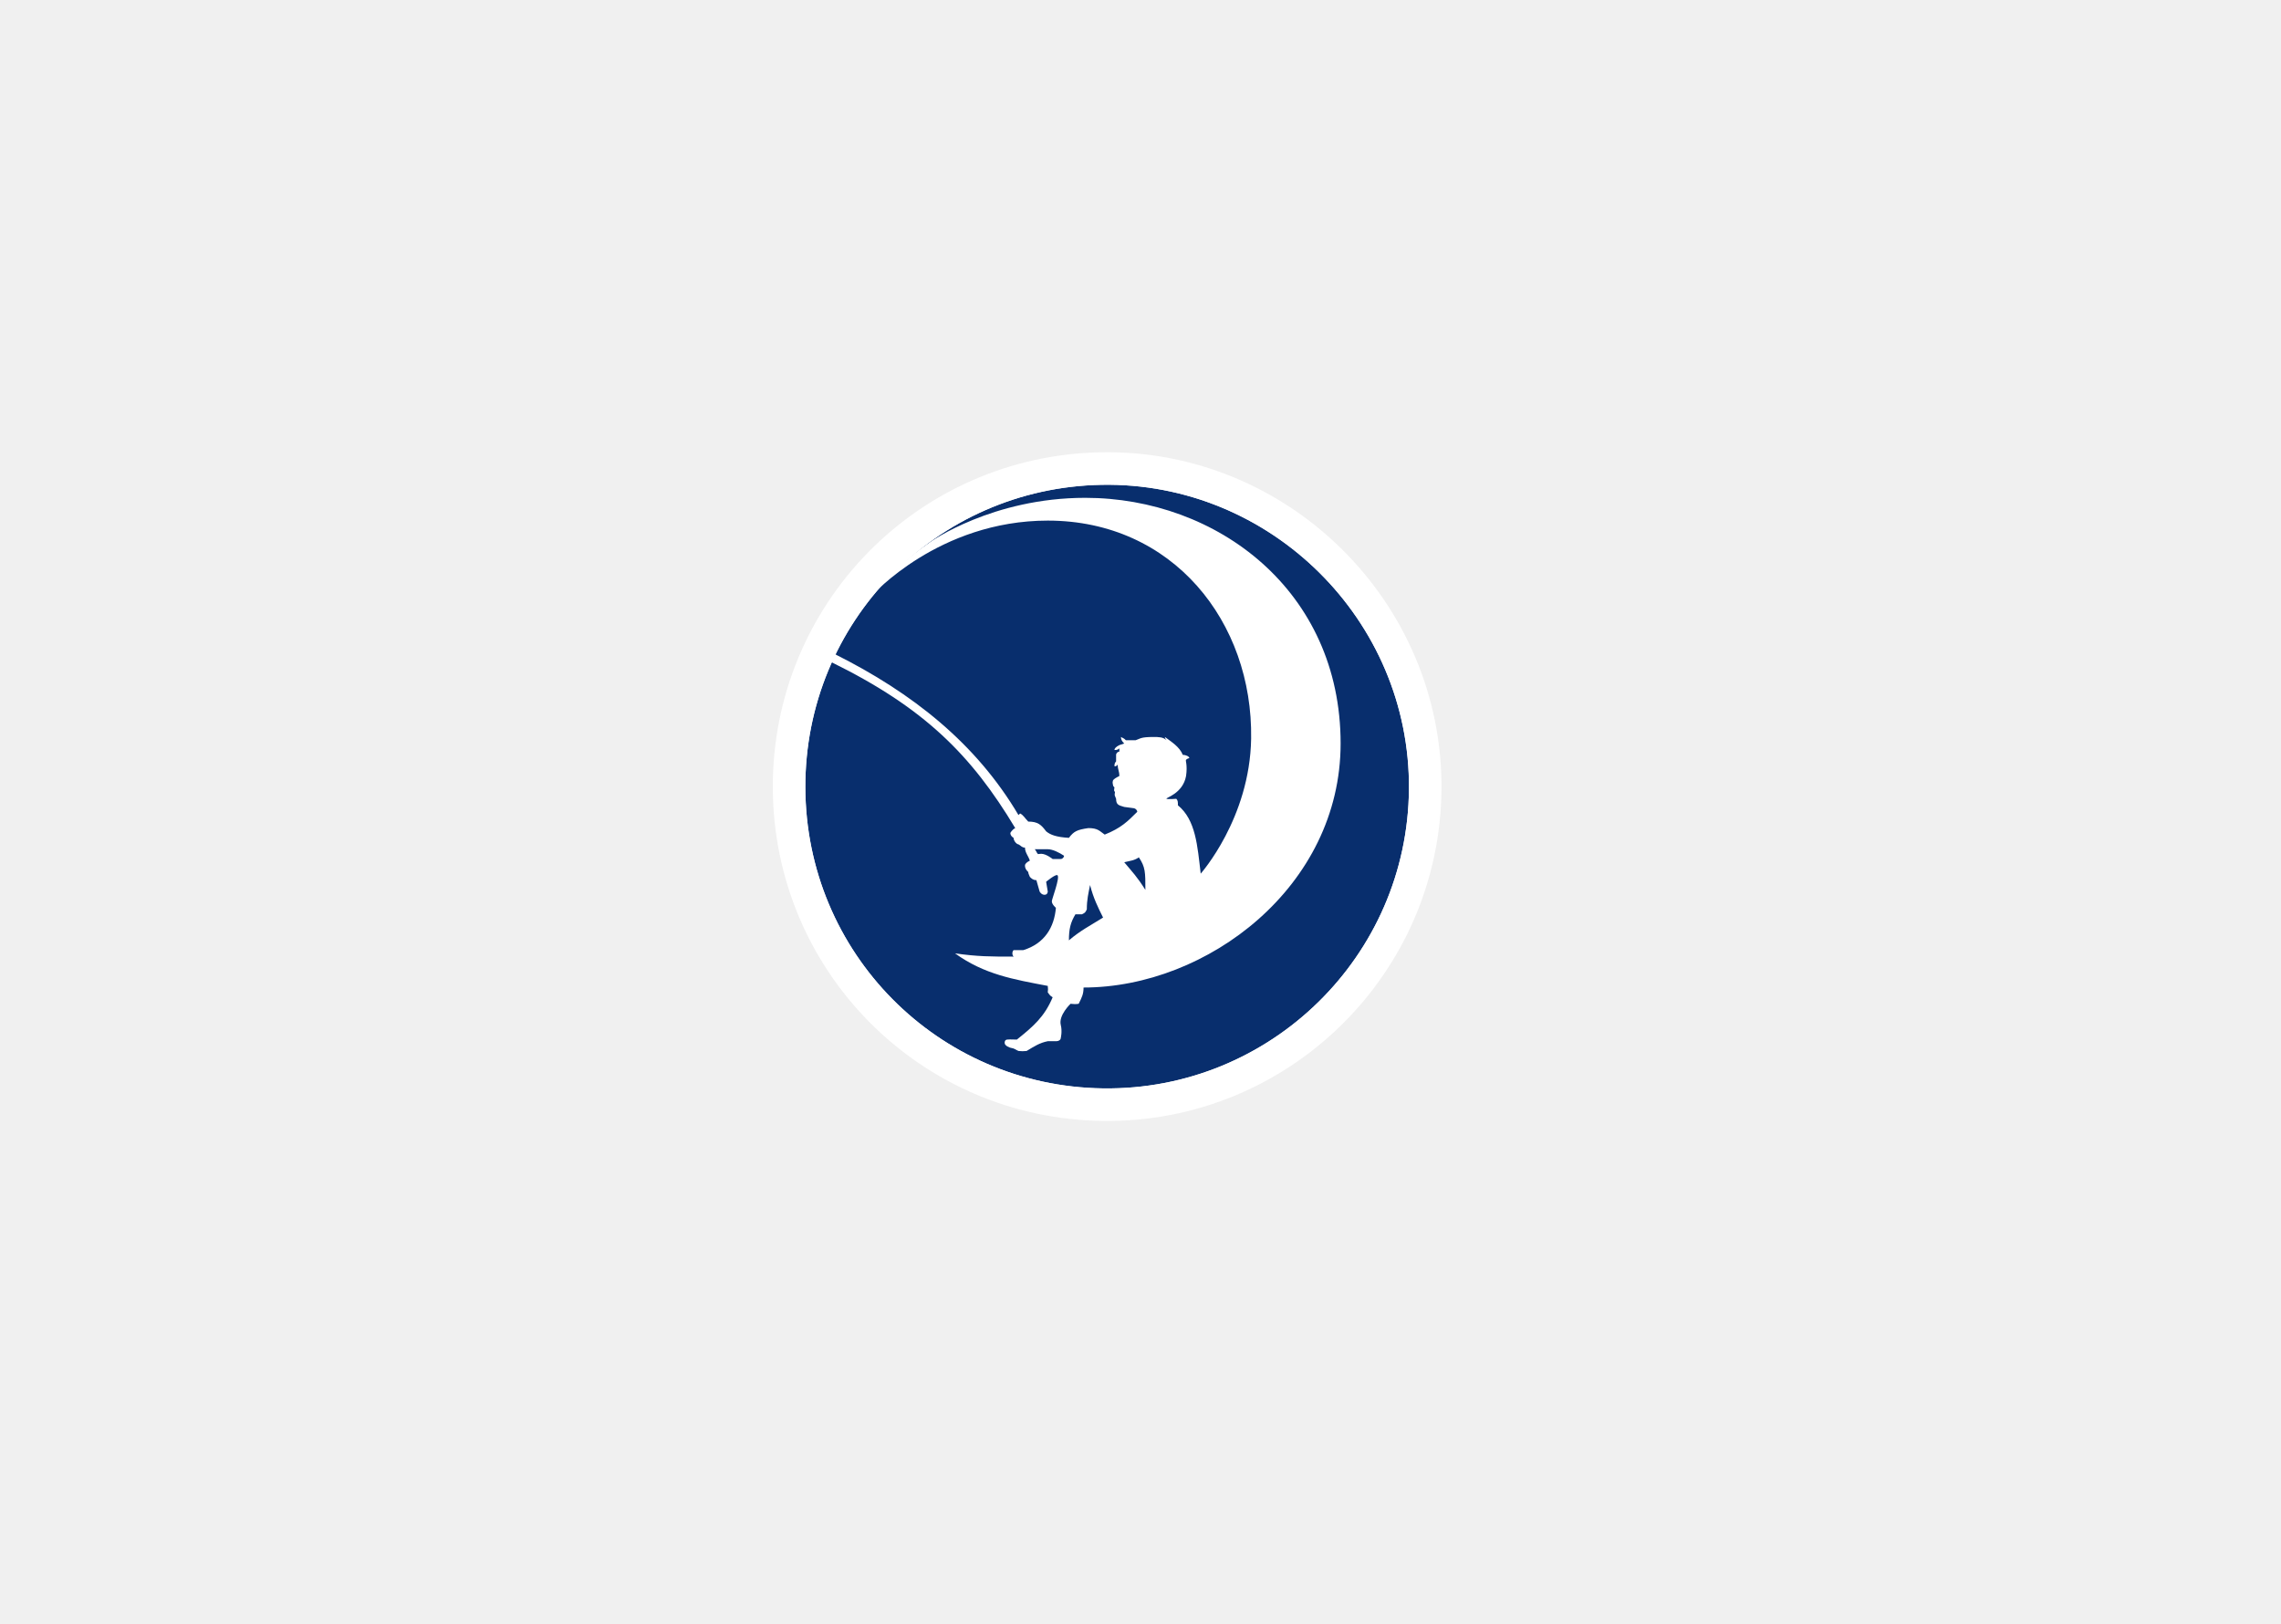
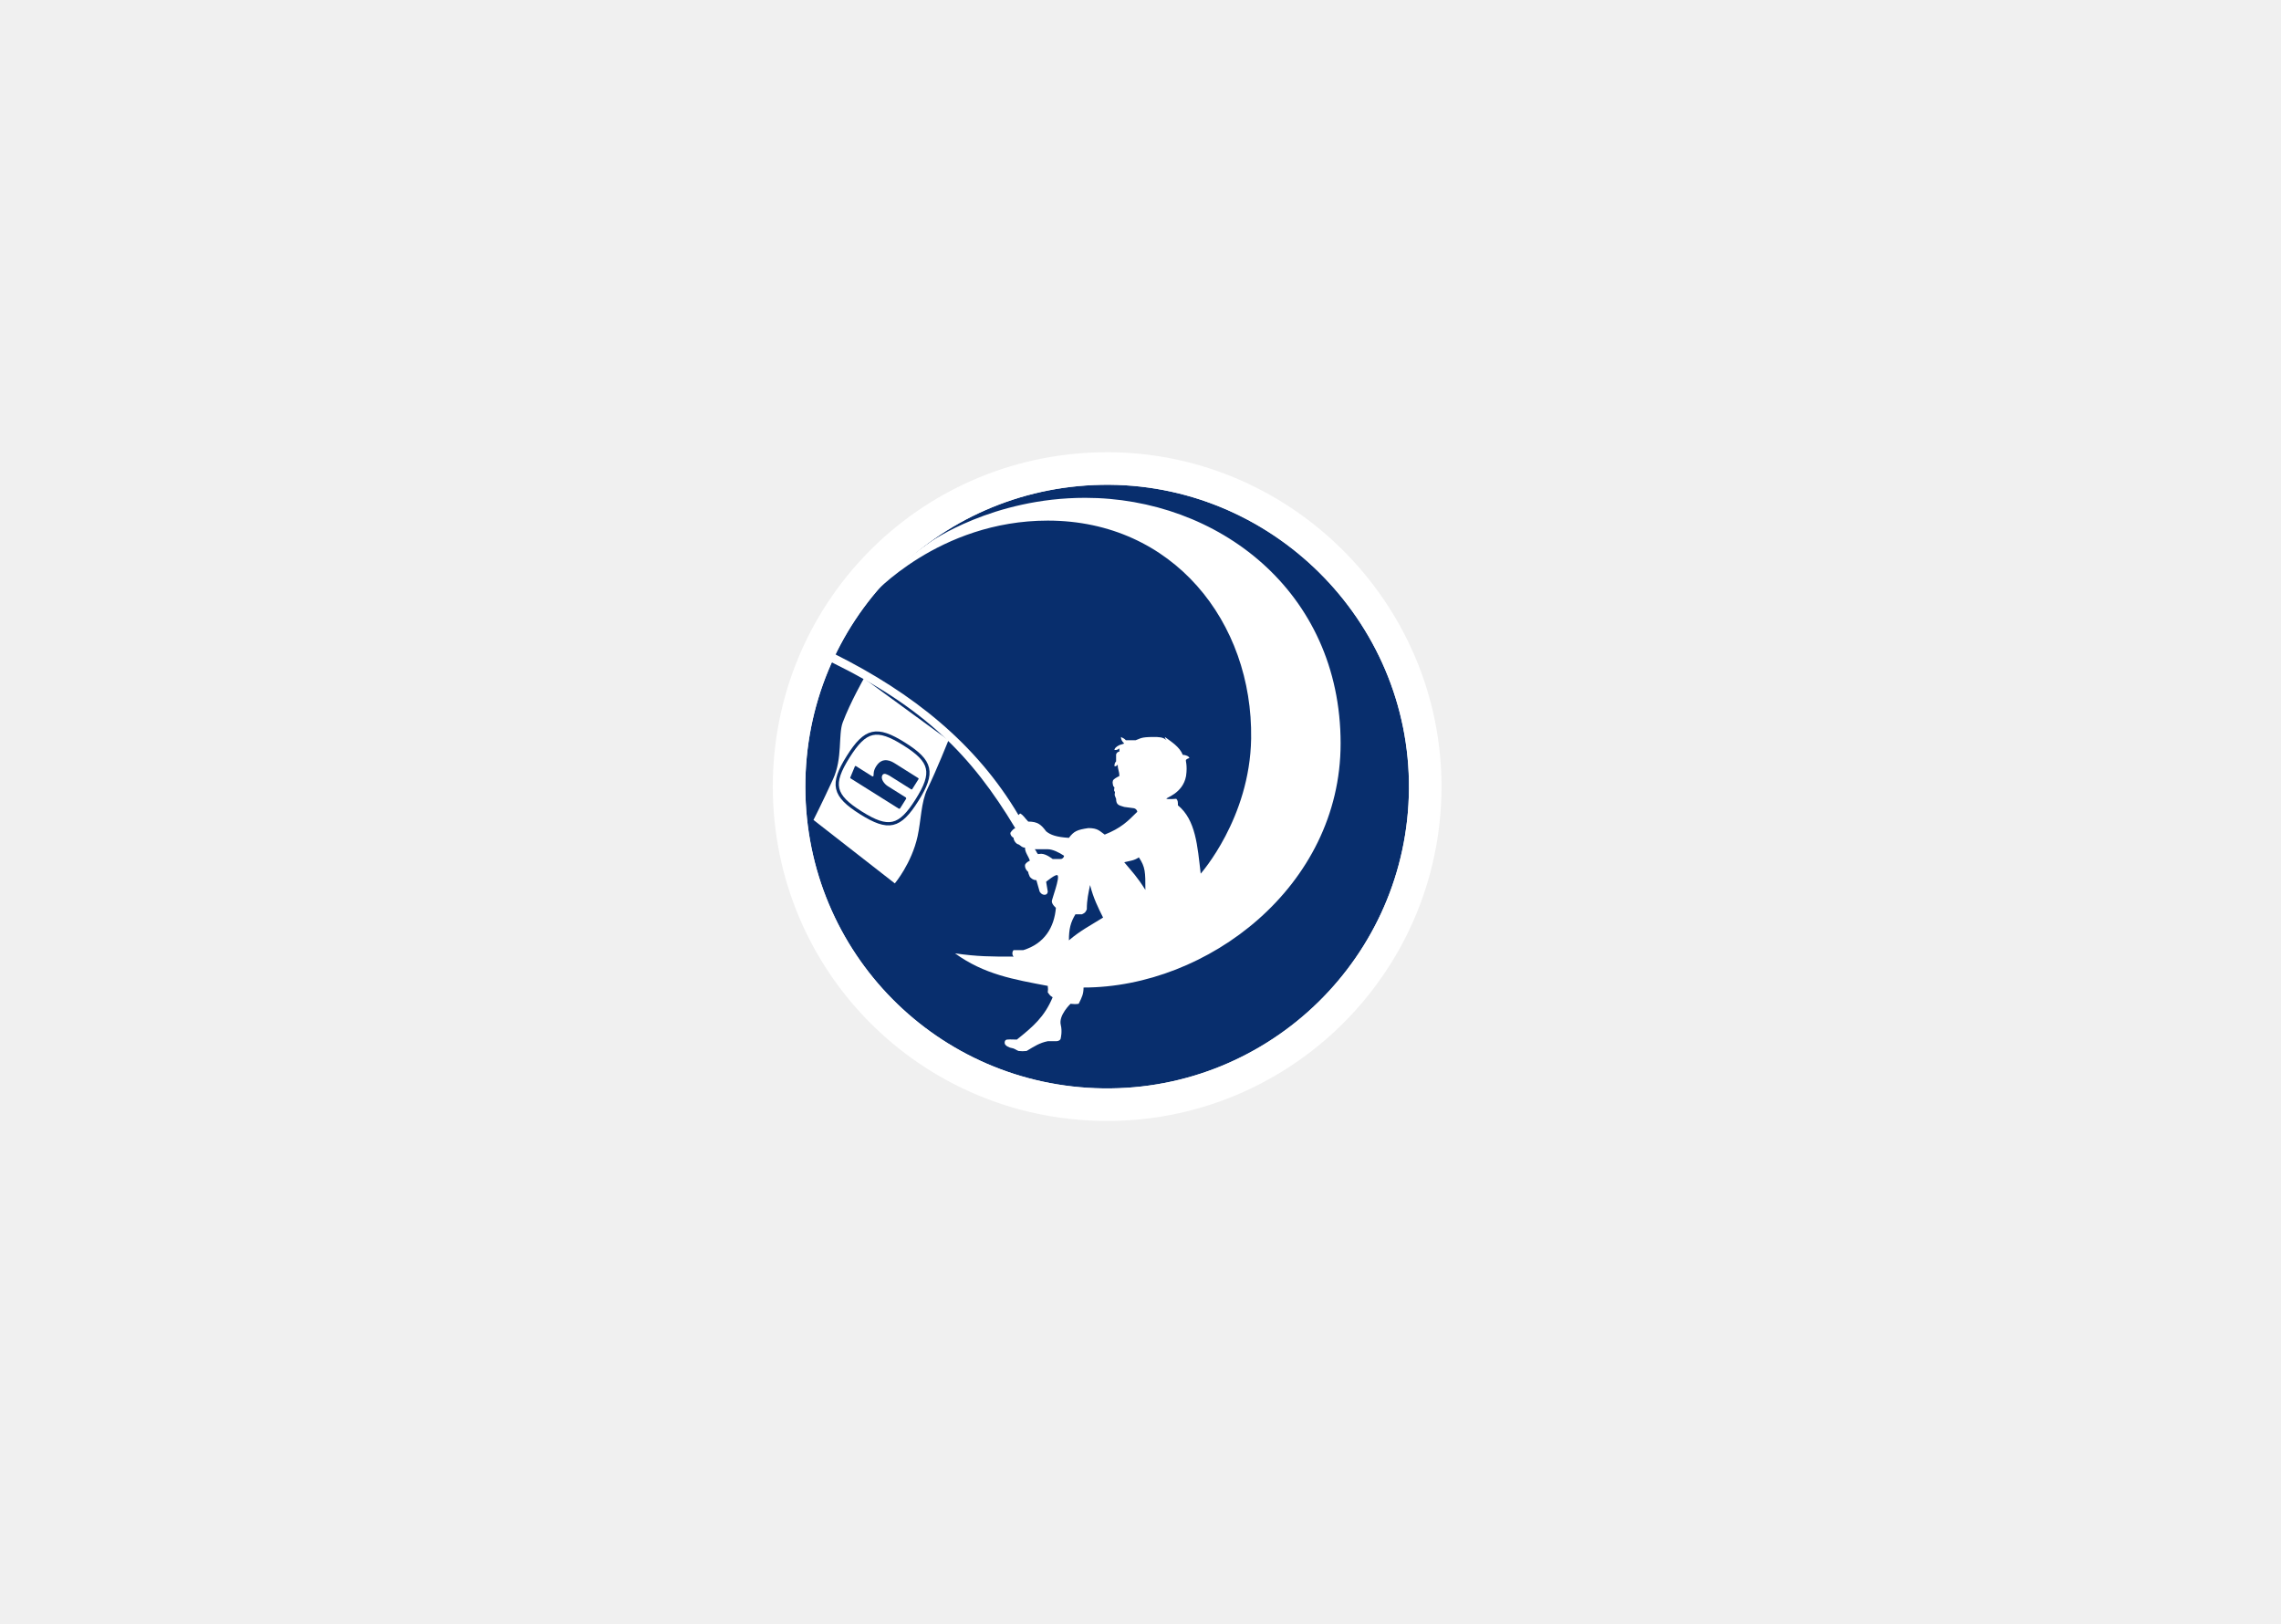
<svg xmlns="http://www.w3.org/2000/svg" width="701" height="499" viewBox="0 0 701 499" fill="none">
  <path d="M247.5 242C247.361 191.187 287.696 149.959 338.5 149C390.406 148.02 433.422 190.586 433 242.5C432.582 293.864 390.361 335.193 339 334.5C288.194 333.814 247.639 292.811 247.5 242Z" fill="#082E6D" />
  <path fill-rule="evenodd" clip-rule="evenodd" d="M268 183C268 183 288.5 160 322 160C360.5 160 385.057 191.222 384.5 227C384.119 251.5 369 268.5 369 268.5C368 260 367.5 252 362 247.5C362 246.5 362 246 361.5 245.5C361.5 245.5 359 245.7 358.5 245.5C358 245.2 363.5 244 364.5 238.5C365 235 364.239 233.761 364.5 233.5C364.92 233.08 365.5 233 365.5 233C365.5 232.5 364.5 232 363.5 232C362.5 229.5 360 228 358 226.5C358 227 358.305 227.109 358.5 227.5C357.5 226.5 356 226.5 354.5 226.5C350.5 226.5 350.5 227 349 227.5H346C345.5 227 345.5 227 344.5 226.5C344.5 227.5 345 228 345.5 228.5L344 229C343 229.5 342.5 230 342.5 230.5C343 230.5 343.5 230.5 344 230V231C343.5 231 343 231.5 343 232V234C342.5 234.5 342.5 235 342.5 235.5C343 235.5 343 235.5 343.5 235C343.5 236.562 344 236.938 344 238.5C343 239 342.1 239.5 342 240C341.9 240.403 341.9 240.652 342 241C342.1 241.5 342 241.5 342.5 242C342.5 242 342.357 242.67 342.4 243C342.419 243.145 342.65 243.289 342.65 243.5C342.65 243.892 342.5 244 342.6 244.5L343 245.5C343 247.5 344 247.5 345.5 248L348.5 248.4C349 248.5 349.5 249 349.5 249.5C346.5 252.5 344.5 254.5 339.5 256.5C338 255.5 337.5 254.5 334.5 254.5C331 255 330 255.5 328.5 257.5C324.626 257.272 322.829 256.585 321.5 255.5C320 253.5 318.993 252.5 316 252.5C315.024 251.524 314.5 250.5 313.5 250L313 250.5C300 228.5 280.5 213 256.5 201L255.5 203.5C284 217.5 298.5 232 312 254.5C311 255 310.5 256 310.5 256C310.5 257 311.5 257.5 311.5 257.5C311.5 258.5 312.5 259.5 313 259.5C313.781 259.891 314 260.5 315 260.5C315 262 316 263 316.5 264.5C315.5 265 315 265.5 315 266C315 267 315.5 267.5 316 268C316 268.5 316.305 268.914 316.5 269.5C317 270 317.5 270.5 318.5 270.5L319.5 274C319.5 274 320 275 321 275C322 275 322 274 322 274L321.5 271C321.5 271 324.5 268.5 325 269C325.791 269.791 323.25 276.321 323.25 277C323.25 277.976 324.5 279 324.5 279C324 285 321 290 314.5 292H311.5C311 292.5 311 293.5 311.5 294C304.5 294 300.5 294 293.5 293C302.5 299.5 311.5 301 322 303C322.1 303.781 322.1 304.219 322 305C322.5 305.65 322.65 306 323.5 306.5C321 312.5 317.5 315.5 312.5 319.5C311.328 319.5 310.672 319.4 309.5 319.5C309.5 319.5 308.75 319.5 308.75 320.5C308.75 321.5 310.5 322 310.5 322C312 322.25 312.024 322.609 313 323C314 323.1 314.524 323.1 315.5 323C318 321.5 319.5 320.5 322 320H324.5C325.5 320 326 319.5 326 319C326 319 326.5 317 326 315C325.259 312.035 329 308.5 329 308.5C330 308.6 330.524 308.65 331.5 308.5C332.5 306.5 333 305.5 333 303.5C371 303.5 412 272.5 412 228.5C412 181.5 374 153 333.5 153C305 153 286 166.5 286 166.5C278 172 274 176 268 183ZM339 282C337.5 279 336 276 335 272C334.5 274.5 334 276.5 334 279.5C333.5 280.5 333.5 280.5 332.5 281H330.5C329 283.5 328.5 285.5 328.5 289C332 286 335 284.5 339 282ZM352 273.5C349.5 269.5 348 268 345.5 265C347.5 264.5 348.5 264.5 350 263.5C352 266.5 352 268 352 273.5ZM319 262.5C318.5 262 318.5 261.5 318 261H322C323.5 261 325.5 262 327 263C327 263.5 326.5 264 326 264H323.5C323.5 264 321.5 262.4 320 262.4C319.563 262.4 319 262.5 319 262.5Z" fill="white" />
  <path d="M338.405 144.001C284.871 145.012 242.353 188.472 242.5 242.014C242.647 295.553 285.396 338.777 338.932 339.5C393.066 340.23 437.56 296.675 438 242.541C438.445 187.813 393.126 142.967 338.405 144.001Z" stroke="white" stroke-width="10" />
+   <path d="M250 252C250 252 252.325 247.462 256 239.5C259 233 257.561 225.82 259 222C261.341 215.786 265.5 208.5 265.5 208.5L291.5 227.5C291.5 227.5 287.838 236.653 285 242.5C283.063 246.491 283.072 252.118 282 257C280.165 265.358 275 271.5 275 271.5L250 252Z" fill="white" />
+   <path d="M261.437 239.24C261.338 239.178 261.319 239.166 261.282 239.006L262.727 235.529C262.807 235.36 262.985 235.403 263.063 235.453L268.083 238.608C268.385 238.661 268.441 238.512 268.461 238.311C268.511 237.795 268.391 236.897 269.255 235.521C271.292 232.28 274.141 234.07 275.025 234.626L282.195 239.133C282.352 239.232 282.318 239.396 282.278 239.459L280.353 242.523C280.278 242.642 280.14 242.665 280.022 242.591L273.326 238.381C272.704 238.1 271.707 237.375 271.169 238.232C270.549 239.349 271.75 240.926 272.83 241.606L278.429 245.125L278.502 245.445L276.588 248.49L276.268 248.563L261.437 239.24Z" fill="#082E6D" />
+   <path fill-rule="evenodd" clip-rule="evenodd" d="M281.818 245.887C287.14 237.421 286.354 233.974 277.887 228.652C269.421 223.33 265.974 224.117 260.652 232.583C255.33 241.049 256.117 244.496 264.583 249.818C273.049 255.14 276.496 254.354 281.818 245.887Z" stroke="#082E6D" />
</svg>
